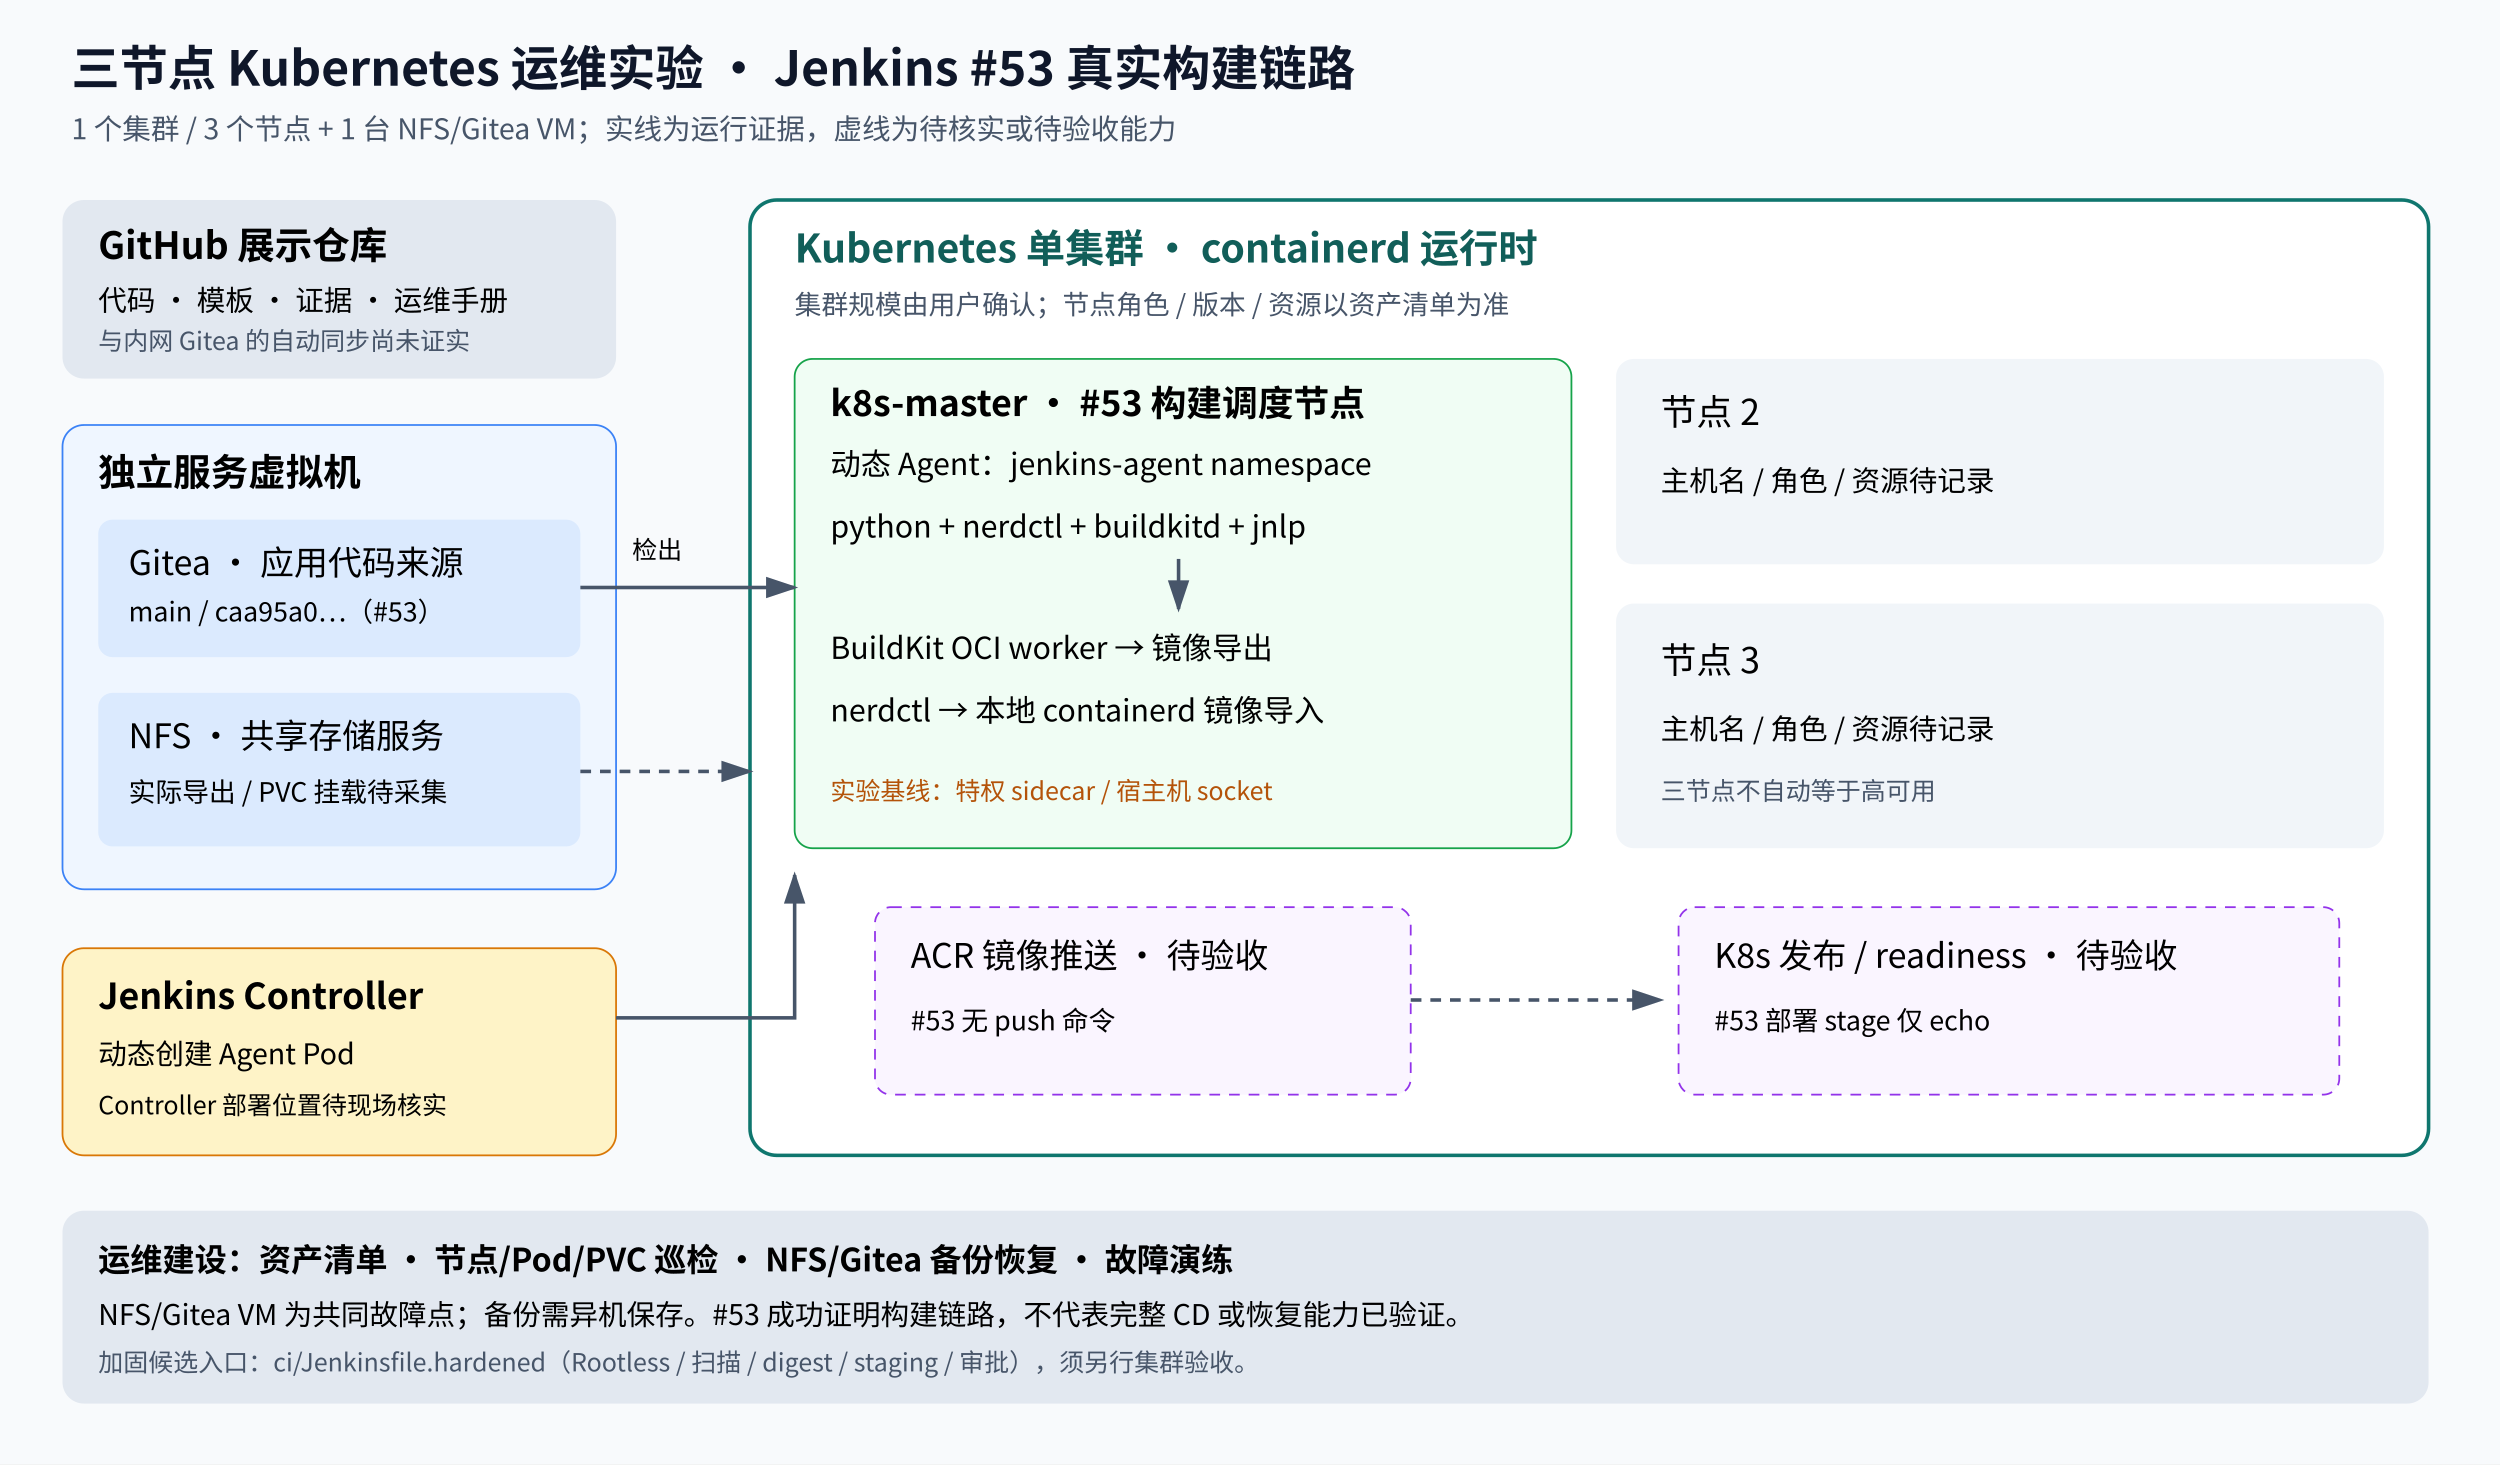
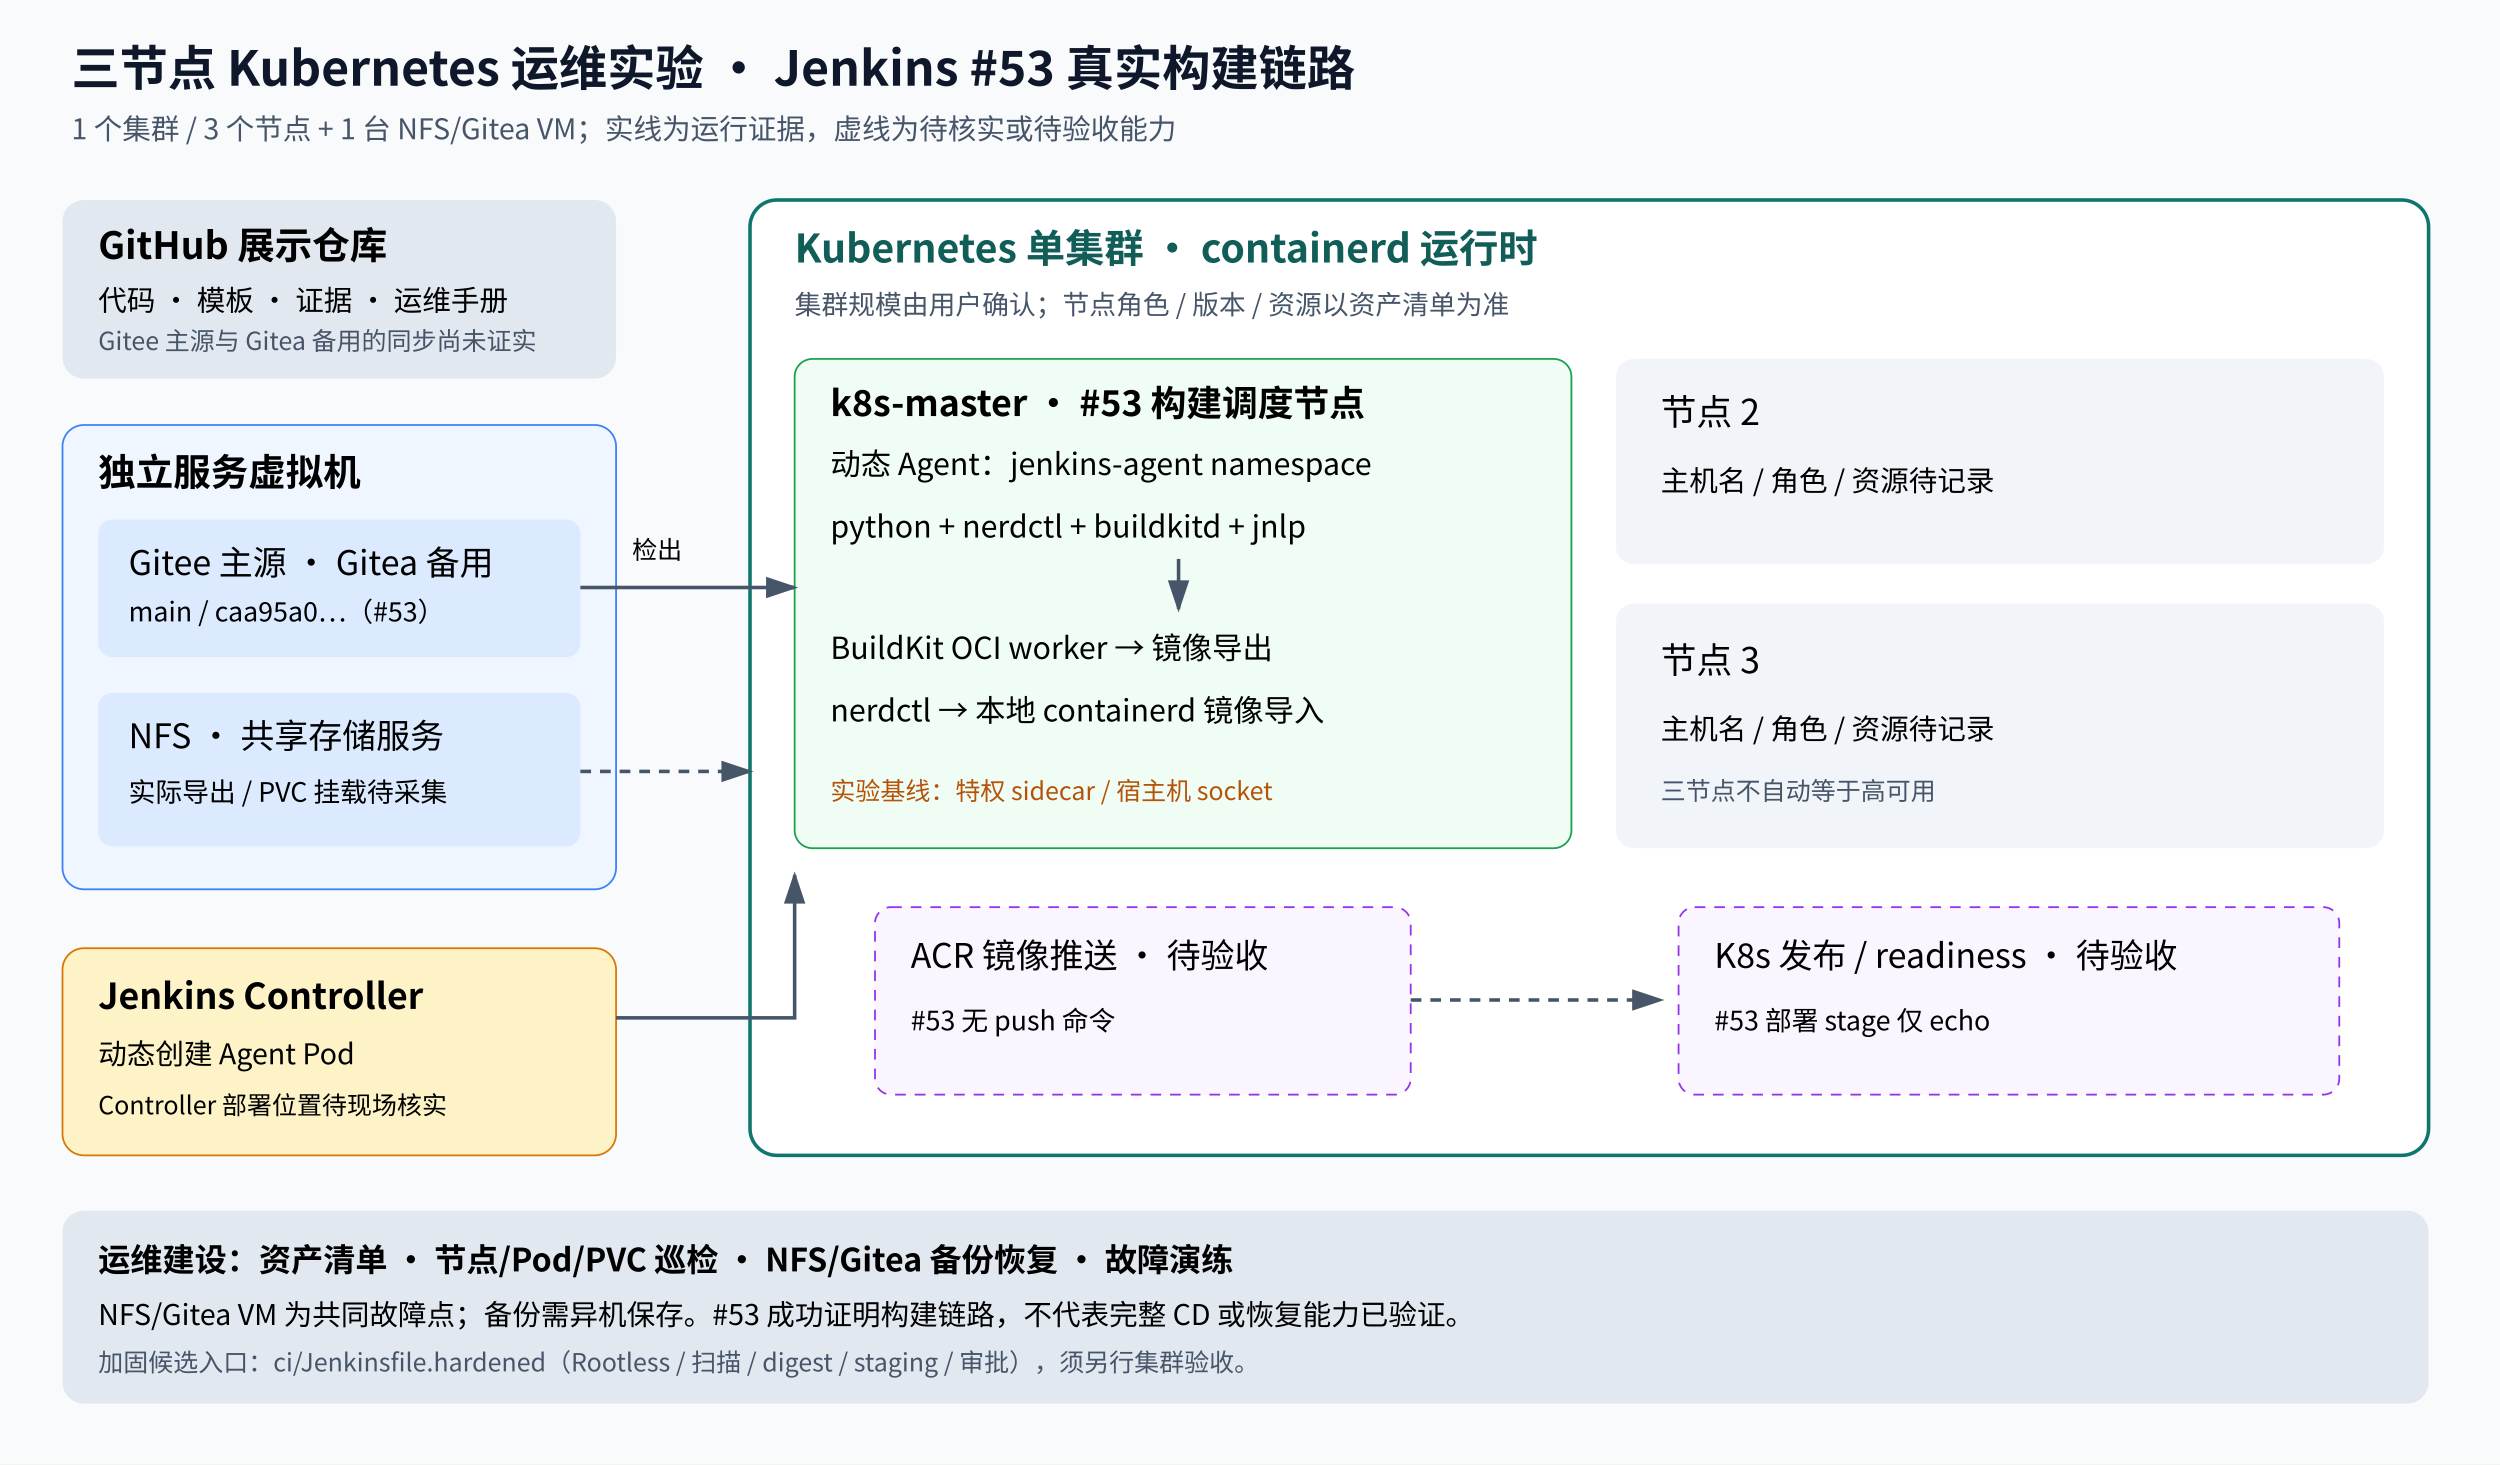
<svg xmlns="http://www.w3.org/2000/svg" width="1400" height="820" viewBox="0 0 1400 820">
  <defs>
    <marker id="arrow" markerWidth="10" markerHeight="10" refX="8" refY="3" orient="auto">
      <path d="M0,0 L0,6 L9,3 z" fill="#475569" />
    </marker>
  </defs>
  <rect width="1400" height="820" fill="#f8fafc" />
  <g font-family="Microsoft YaHei, Noto Sans CJK SC, sans-serif">
    <text x="40" y="48" font-size="27" font-weight="bold" fill="#0f172a">三节点 Kubernetes 运维实验 · Jenkins #53 真实构建链路</text>
    <text x="40" y="78" font-size="16" fill="#475569">1 个集群 / 3 个节点 + 1 台 NFS/Gitea VM；实线为运行证据，虚线为待核实或待验收能力</text>
    <rect x="35" y="112" width="310" height="100" rx="12" fill="#e2e8f0" />
    <text x="55" y="145" font-size="21" font-weight="bold">GitHub 展示仓库</text>
    <text x="55" y="174" font-size="16">代码 · 模板 · 证据 · 运维手册</text>
-     <text x="55" y="196" font-size="14" fill="#475569">与内网 Gitea 的自动同步尚未证实</text>
+     <text x="55" y="196" font-size="14" fill="#475569">Gitee 主源与 Gitea 备用的同步尚未证实</text>
    <rect x="35" y="238" width="310" height="260" rx="12" fill="#eff6ff" stroke="#3b82f6" />
    <text x="55" y="272" font-size="21" font-weight="bold">独立服务虚拟机</text>
    <rect x="55" y="291" width="270" height="77" rx="8" fill="#dbeafe" />
-     <text x="72" y="322" font-size="19">Gitea · 应用代码来源</text>
+     <text x="72" y="322" font-size="19">Gitee 主源 · Gitea 备用</text>
    <text x="72" y="348" font-size="15">main / caa95a0…（#53）</text>
    <rect x="55" y="388" width="270" height="86" rx="8" fill="#dbeafe" />
    <text x="72" y="419" font-size="19">NFS · 共享存储服务</text>
    <text x="72" y="449" font-size="15">实际导出 / PVC 挂载待采集</text>
    <rect x="35" y="531" width="310" height="116" rx="12" fill="#fef3c7" stroke="#d97706" />
    <text x="55" y="565" font-size="20" font-weight="bold">Jenkins Controller</text>
    <text x="55" y="596" font-size="16">动态创建 Agent Pod</text>
    <text x="55" y="624" font-size="14">Controller 部署位置待现场核实</text>
    <rect x="420" y="112" width="940" height="535" rx="15" fill="#fff" stroke="#0f766e" stroke-width="2" />
    <text x="445" y="147" font-size="22" font-weight="bold" fill="#115e59">Kubernetes 单集群 · containerd 运行时</text>
    <text x="445" y="176" font-size="15" fill="#475569">集群规模由用户确认；节点角色 / 版本 / 资源以资产清单为准</text>
    <rect x="445" y="201" width="435" height="274" rx="10" fill="#f0fdf4" stroke="#16a34a" />
    <text x="465" y="233" font-size="20" font-weight="bold">k8s-master · #53 构建调度节点</text>
    <text x="465" y="266" font-size="17">动态 Agent：jenkins-agent namespace</text>
    <text x="465" y="301" font-size="17">python + nerdctl + buildkitd + jnlp</text>
    <path d="M660,313 L660,341" stroke="#475569" stroke-width="2" marker-end="url(#arrow)" />
    <text x="465" y="369" font-size="17">BuildKit OCI worker → 镜像导出</text>
    <text x="465" y="404" font-size="17">nerdctl → 本地 containerd 镜像导入</text>
    <text x="465" y="448" font-size="14" fill="#b45309">实验基线：特权 sidecar / 宿主机 socket</text>
    <rect x="905" y="201" width="430" height="115" rx="10" fill="#f1f5f9" />
    <text x="930" y="238" font-size="20">节点 2</text>
    <text x="930" y="275" font-size="16">主机名 / 角色 / 资源待记录</text>
    <rect x="905" y="338" width="430" height="137" rx="10" fill="#f1f5f9" />
    <text x="930" y="377" font-size="20">节点 3</text>
    <text x="930" y="414" font-size="16">主机名 / 角色 / 资源待记录</text>
    <text x="930" y="448" font-size="14" fill="#475569">三节点不自动等于高可用</text>
    <path d="M325,329 L445,329" stroke="#475569" stroke-width="2" marker-end="url(#arrow)" />
    <text x="354" y="313" font-size="14">检出</text>
    <path d="M325,432 L420,432" stroke="#475569" stroke-width="2" stroke-dasharray="6 5" marker-end="url(#arrow)" />
    <path d="M345,570 L445,570 L445,490" fill="none" stroke="#475569" stroke-width="2" marker-end="url(#arrow)" />
    <rect x="490" y="508" width="300" height="105" rx="9" fill="#faf5ff" stroke="#9333ea" stroke-dasharray="6 5" />
    <text x="510" y="542" font-size="19">ACR 镜像推送 · 待验收</text>
    <text x="510" y="577" font-size="15">#53 无 push 命令</text>
    <path d="M790,560 L930,560" stroke="#475569" stroke-width="2" stroke-dasharray="6 5" marker-end="url(#arrow)" />
    <rect x="940" y="508" width="370" height="105" rx="9" fill="#faf5ff" stroke="#9333ea" stroke-dasharray="6 5" />
    <text x="960" y="542" font-size="19">K8s 发布 / readiness · 待验收</text>
    <text x="960" y="577" font-size="15">#53 部署 stage 仅 echo</text>
    <rect x="35" y="678" width="1325" height="108" rx="12" fill="#e2e8f0" />
    <text x="55" y="712" font-size="18" font-weight="bold">运维建设：资产清单 · 节点/Pod/PVC 巡检 · NFS/Gitea 备份恢复 · 故障演练</text>
    <text x="55" y="742" font-size="16">NFS/Gitea VM 为共同故障点；备份需异机保存。#53 成功证明构建链路，不代表完整 CD 或恢复能力已验证。</text>
    <text x="55" y="768" font-size="14" fill="#475569">加固候选入口：ci/Jenkinsfile.hardened（Rootless / 扫描 / digest / staging / 审批），须另行集群验收。</text>
  </g>
</svg>
